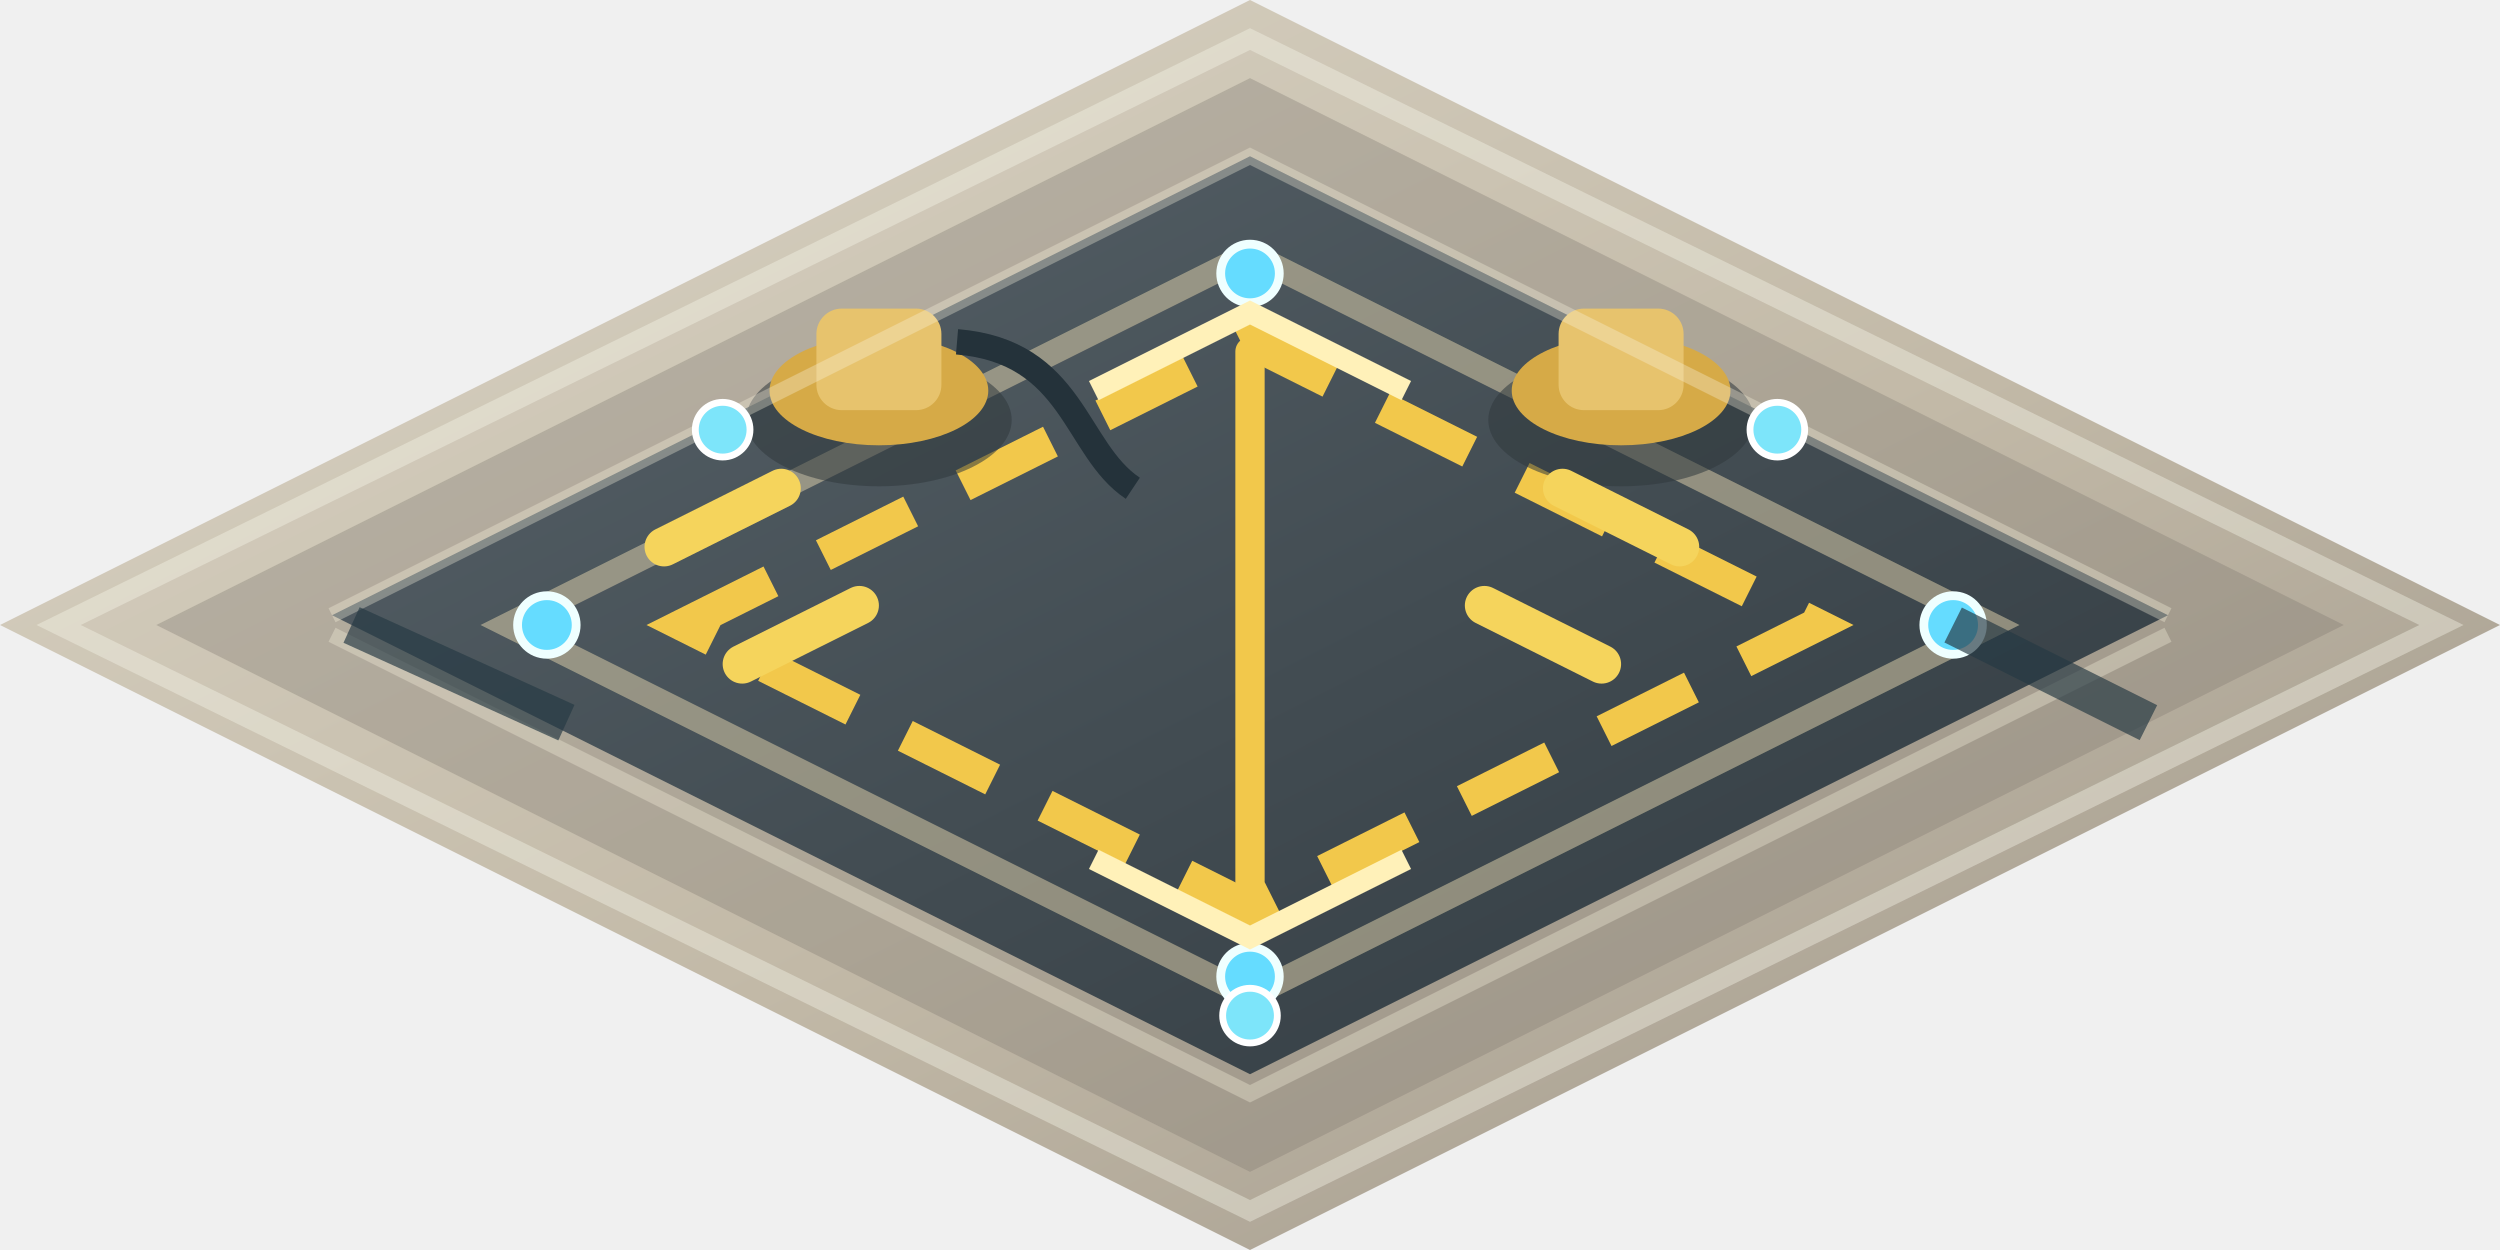
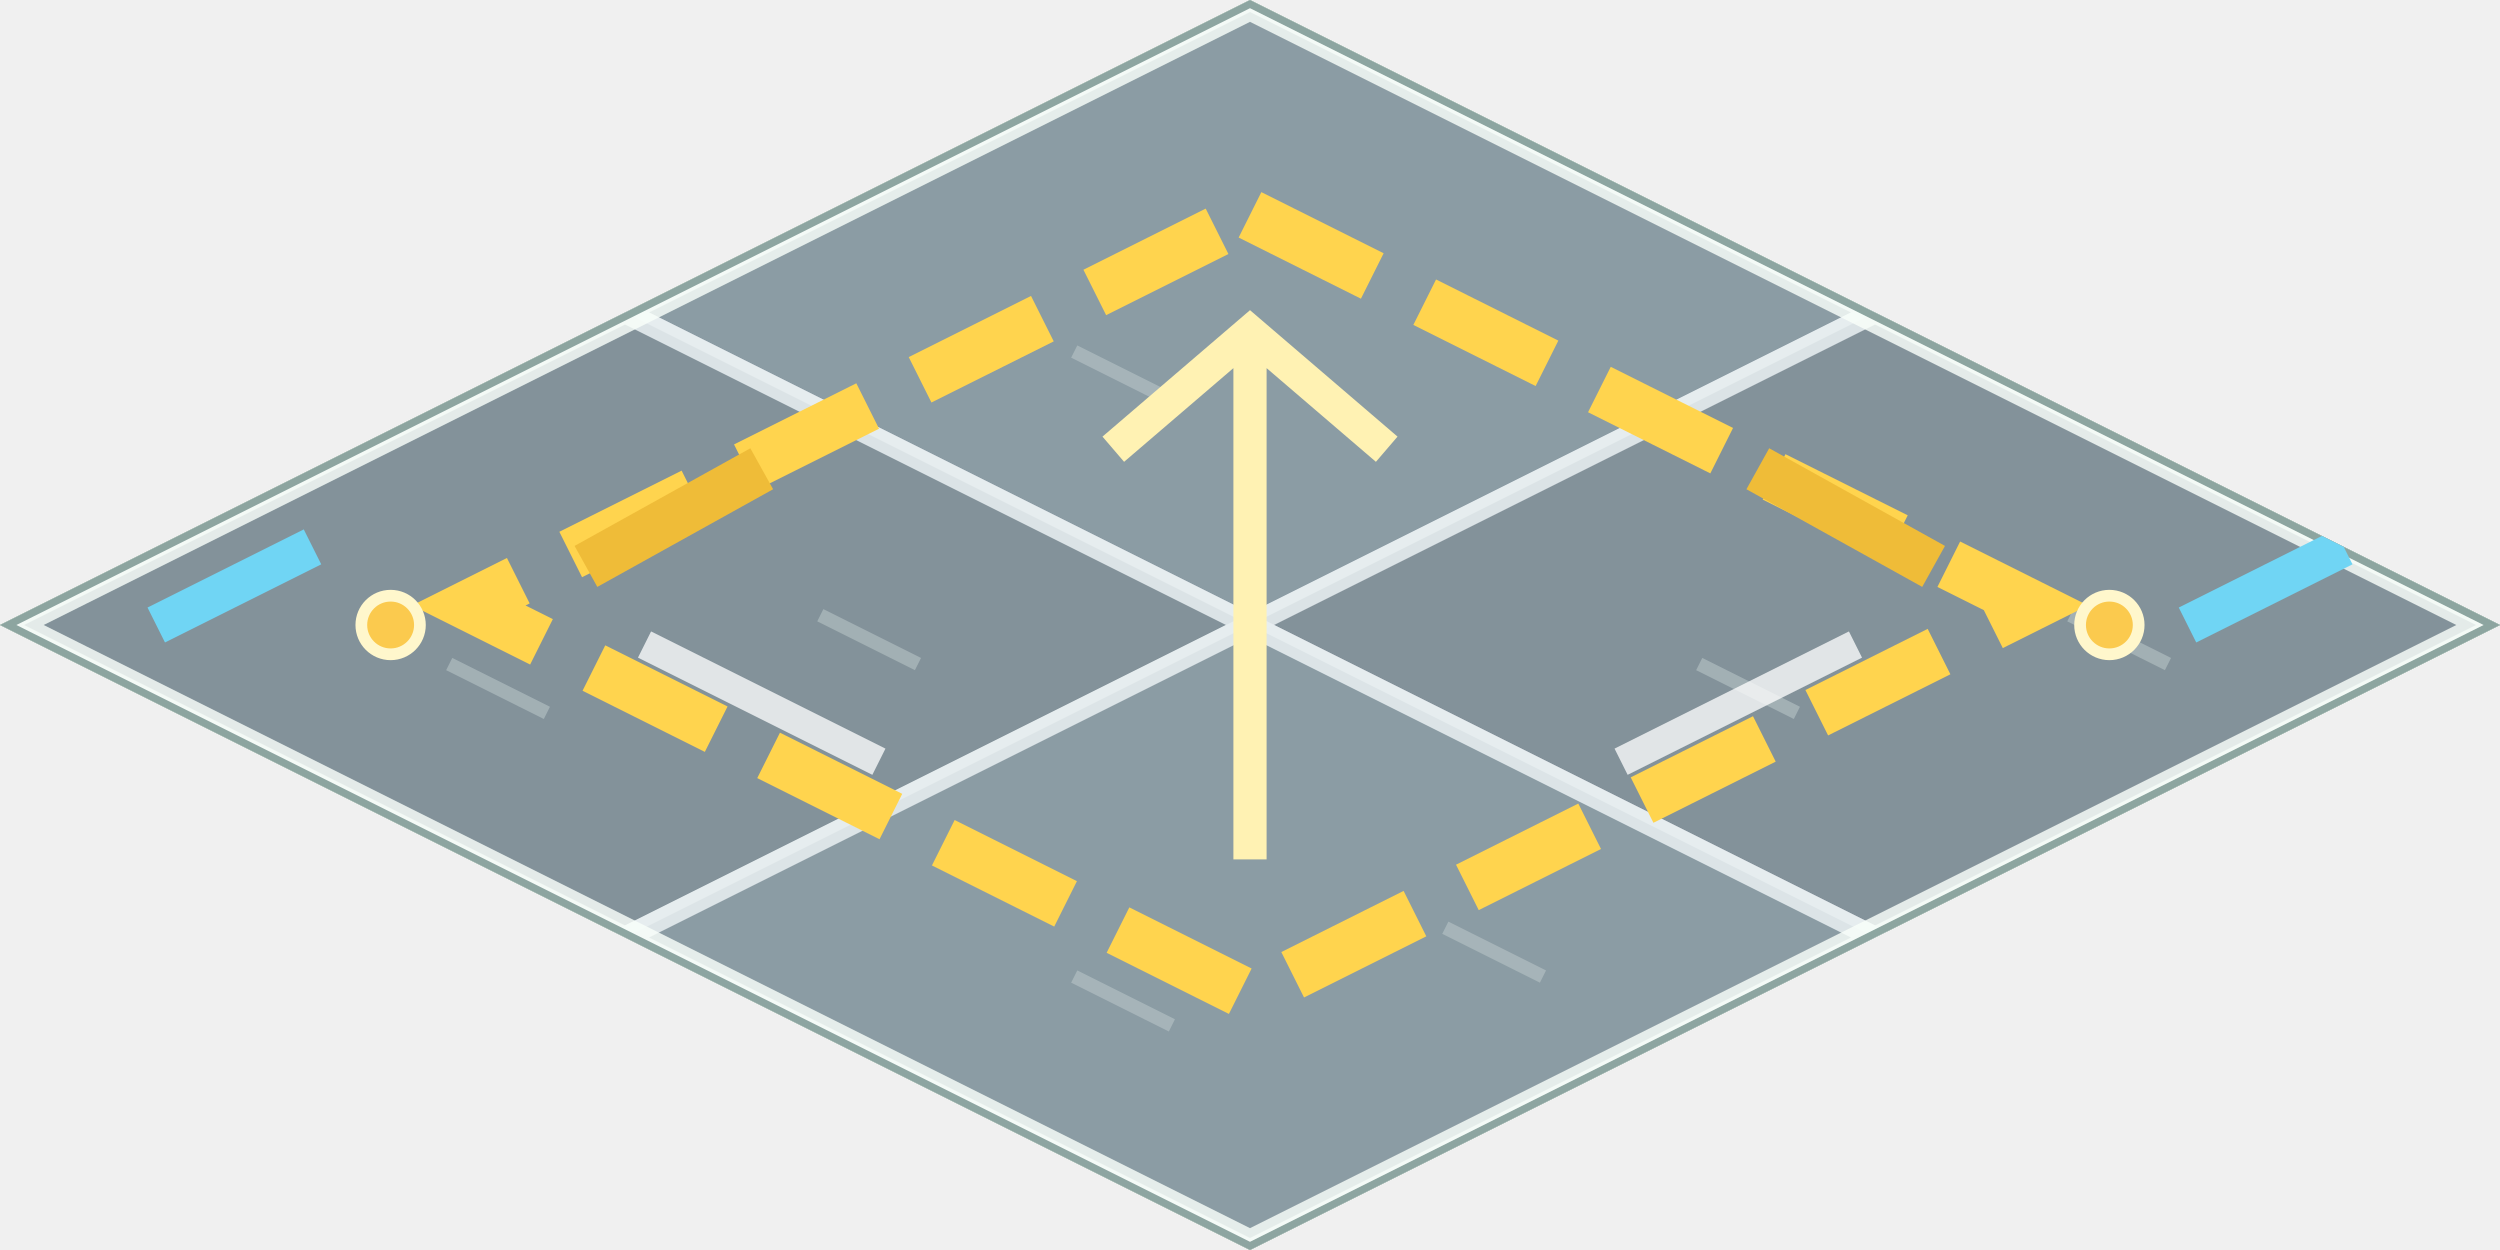
<svg xmlns="http://www.w3.org/2000/svg" width="128" height="64" viewBox="0 0 128 64">
  <defs>
-     <clipPath id="footprint">
+     <clipPath id="gridDiamond">
      <polygon points="64,0 128,32 64,64 0,32" />
    </clipPath>
-     <linearGradient id="concrete" x1="0" y1="0" x2="1" y2="1">
-       <stop offset="0" stop-color="#ddd7c8" />
-       <stop offset=".55" stop-color="#c2b9a7" />
-       <stop offset="1" stop-color="#9b9387" />
-     </linearGradient>
-     <linearGradient id="service" x1="0" y1="0" x2="1" y2="1">
-       <stop offset="0" stop-color="#58636a" />
-       <stop offset=".55" stop-color="#424c52" />
-       <stop offset="1" stop-color="#30393f" />
+     <linearGradient id="ground" x1="0" y1="0" x2=".85" y2="1">
+       <stop stop-color="#9ee16f" />
+       <stop offset=".65" stop-color="#69ba53" />
+       <stop offset="1" stop-color="#4d9346" />
    </linearGradient>
  </defs>
-   <g clip-path="url(#footprint)">
-     <polygon points="64,0 128,32 64,64 0,32" fill="url(#concrete)" />
-     <polygon points="64,4 120,32 64,60 8,32" fill="#7f786f" opacity=".34" />
-     <polygon points="64,8 111,31.5 64,55 17,31.5" fill="url(#service)" />
-     <path d="M26 32 L64 13 L102 32 L64 51 Z" fill="none" stroke="#d6c9a5" stroke-width="1.25" opacity=".55" />
-     <path d="M35 32 L64 17.5 L93 32 L64 46.5 Z" fill="none" stroke="#f2c84b" stroke-width="1.7" stroke-dasharray="5 3" />
-     <path d="M64 18 L64 46" stroke="#f2c84b" stroke-width="1.5" stroke-linecap="round" />
-     <ellipse cx="45" cy="21.5" rx="6.8" ry="3.4" fill="#30383d" opacity=".55" />
-     <ellipse cx="45" cy="20" rx="5.6" ry="2.8" fill="#d6aa47" />
-     <rect x="41.8" y="15.8" width="6.4" height="5.2" rx="1.3" fill="#e7c36d" />
-     <path d="M49 17.5 C55 18 55 23 58 25" fill="none" stroke="#24323a" stroke-width="1.3" />
-     <ellipse cx="83" cy="21.5" rx="6.8" ry="3.4" fill="#30383d" opacity=".55" />
-     <ellipse cx="83" cy="20" rx="5.6" ry="2.8" fill="#d6aa47" />
-     <rect x="79.8" y="15.8" width="6.4" height="5.2" rx="1.3" fill="#e7c36d" />
-     <g fill="#65dcff" stroke="#efffff" stroke-width=".45">
-       <circle cx="28" cy="32" r="1.5" />
-       <circle cx="64" cy="50" r="1.5" />
-       <circle cx="100" cy="32" r="1.5" />
-       <circle cx="64" cy="14" r="1.5" />
+   <g clip-path="url(#gridDiamond)">
+     <polygon points="64,0 128,32 64,64 0,32" fill="url(#ground)" />
+     <polygon points="64,0 96,16 64,32 32,16" fill="#8b9ca4" stroke="#e7eef0" stroke-opacity=".88" stroke-width="1.1" />
+     <path d="M55 18l5 2.5m14-5l5 2.5" fill="none" stroke="#bcc9ca" stroke-width=".7" opacity=".55" />
+     <polygon points="96,16 128,32 96,48 64,32" fill="#83929a" stroke="#e7eef0" stroke-opacity=".88" stroke-width="1.1" />
+     <path d="M87 34l5 2.5m14-5l5 2.5" fill="none" stroke="#bcc9ca" stroke-width=".7" opacity=".55" />
+     <polygon points="32,16 64,32 32,48 0,32" fill="#83929a" stroke="#e7eef0" stroke-opacity=".88" stroke-width="1.1" />
+     <path d="M23 34l5 2.5m14-5l5 2.5" fill="none" stroke="#bcc9ca" stroke-width=".7" opacity=".55" />
+     <polygon points="64,32 96,48 64,64 32,48" fill="#8b9ca4" stroke="#e7eef0" stroke-opacity=".88" stroke-width="1.1" />
+     <path d="M55 50l5 2.5m14-5l5 2.5" fill="none" stroke="#bcc9ca" stroke-width=".7" opacity=".55" />
+     <polygon points="64,0 128,32 64,64 0,32" fill="none" stroke="#f9fffa" stroke-width="2" opacity=".82" />
+     <polygon points="64,0 128,32 64,64 0,32" fill="none" stroke="#476c67" stroke-width=".75" opacity=".6" />
+     <path d="M64 11l40 20-40 20-40-20z" fill="none" stroke="#ffd44e" stroke-width="2.6" stroke-dasharray="7 3" />
+     <path d="M64 17v27m-7-21l7-6 7 6" fill="none" stroke="#fff2b3" stroke-width="1.7" />
+     <path d="M39 24l-9 5m60-5l9 5" stroke="#efbc38" stroke-width="2.4" />
+     <path d="M33 33l12 6m38 0l12-6" stroke="#fff" stroke-width="1.5" opacity=".76" />
+     <g fill="#fbca4e" stroke="#fff7cc" stroke-width=".6">
+       <circle cx="20" cy="32" r="1.5" />
+       <circle cx="108" cy="32" r="1.5" />
    </g>
-     <g id="fuel-pad-v4">
-       <path d="M17 31.5L64 8L111 31.5M17 32.5L64 56L111 32.5" stroke="#f9f3df" stroke-width=".8" opacity=".33" fill="none" />
-       <path d="M34 28l6-3m-2 9l6-3m42-3l-6-3m2 9l-6-3" stroke="#f5d45c" stroke-width="2" stroke-linecap="round" />
-       <path d="M56 44l8 4 8-4m-16-24l8-4 8 4" stroke="#fff1b9" stroke-width="1.1" fill="none" />
-       <path d="M18 32l11 5m71-5l10 5" stroke="#253943" stroke-width="2" opacity=".67" />
-       <path d="M64 2L125 32L64 62L3 32Z" stroke="#f5f6e9" stroke-width="1" opacity=".4" fill="none" />
-       <g fill="#7de5fa" stroke="#fff" stroke-width=".35">
-         <circle cx="37" cy="22" r="1.4" />
-         <circle cx="91" cy="22" r="1.4" />
-         <circle cx="64" cy="52" r="1.4" />
-       </g>
-     </g>
+     <path d="M8 32l8-4m96 4l8-4" stroke="#70d5f4" stroke-width="2" />
  </g>
</svg>
